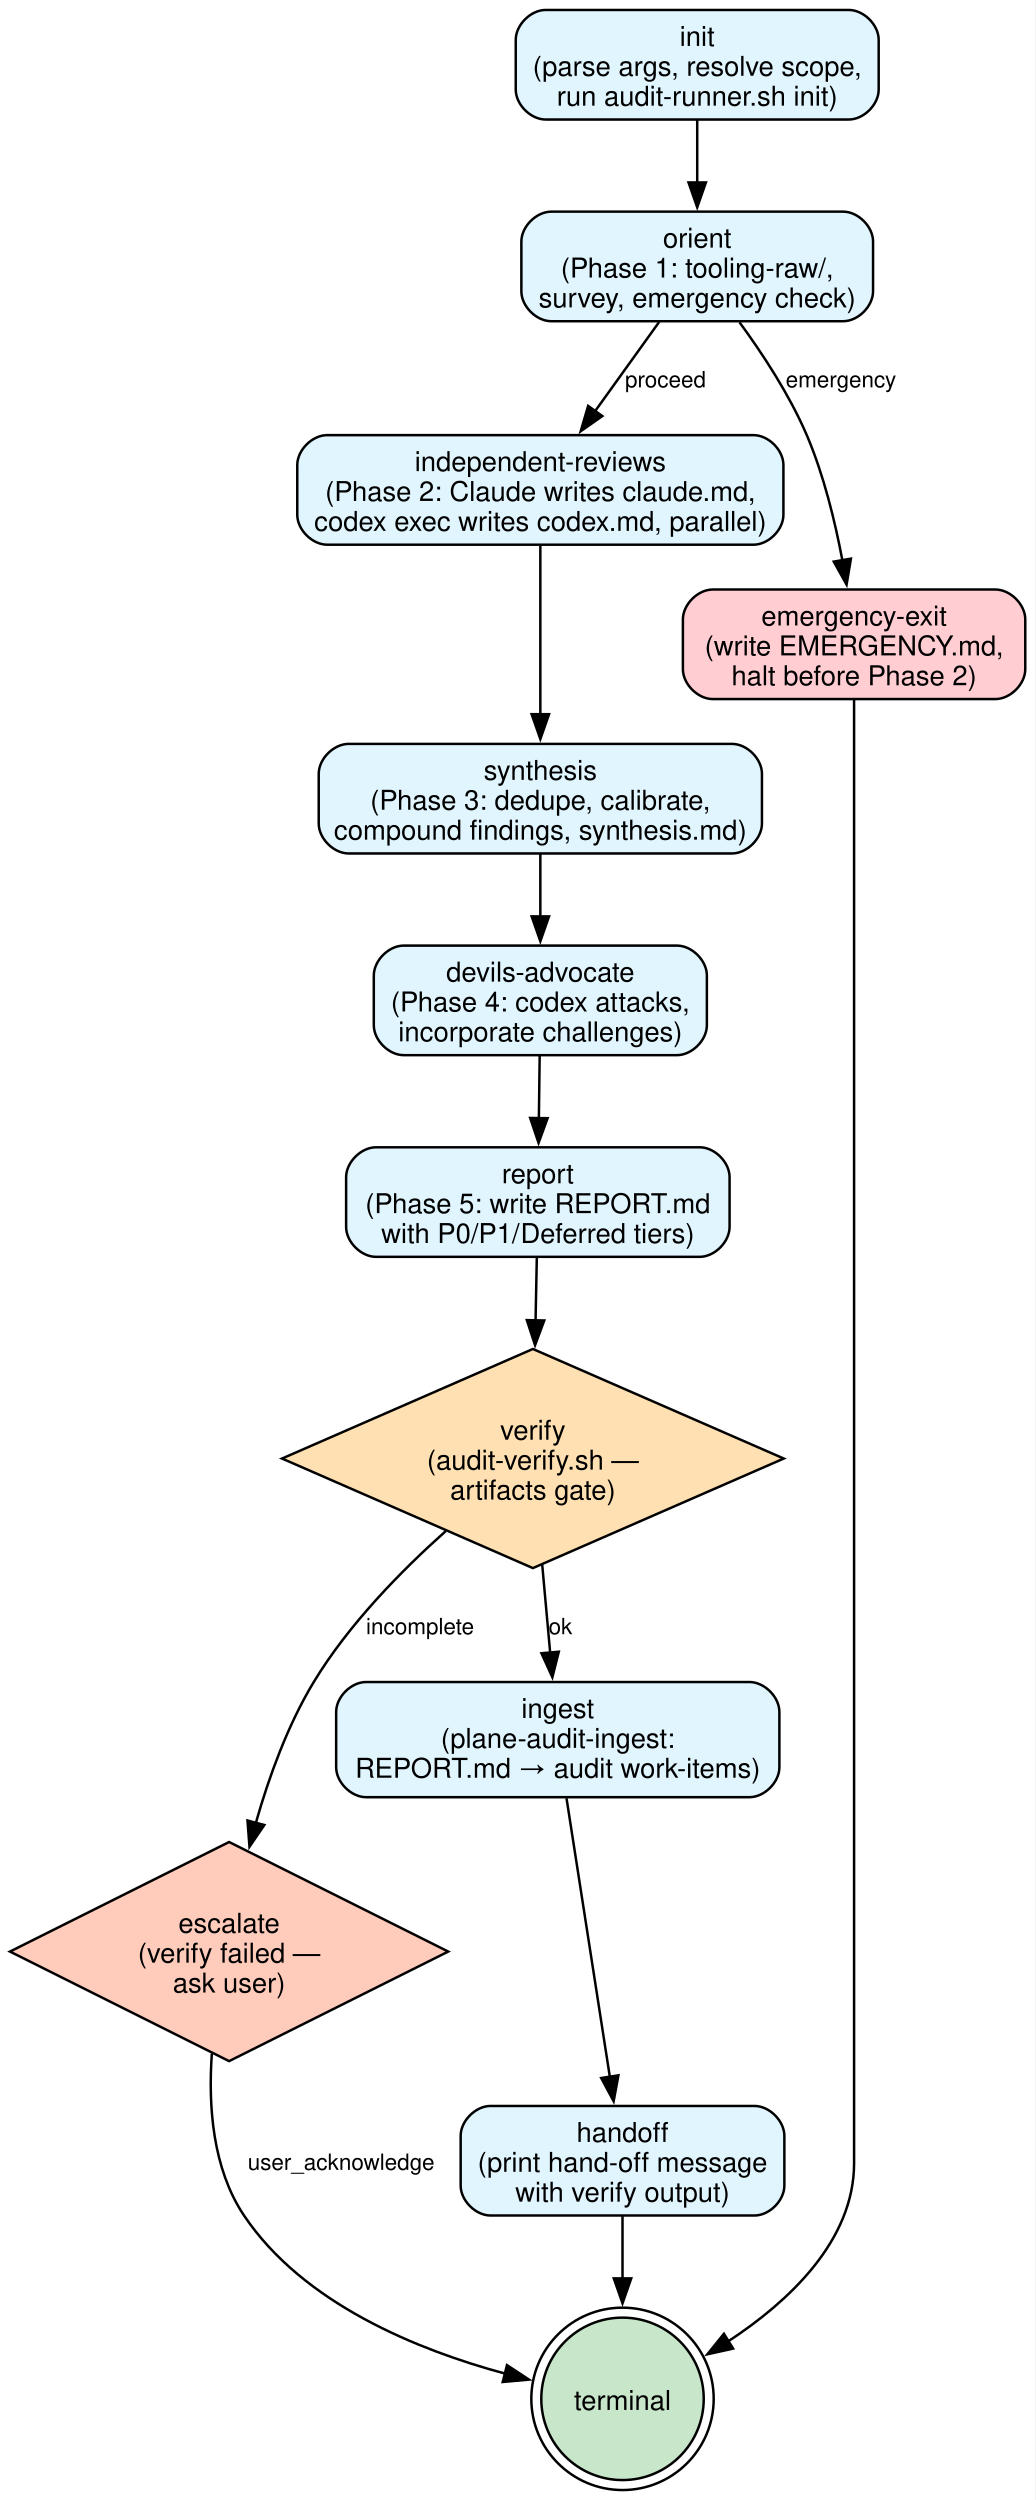
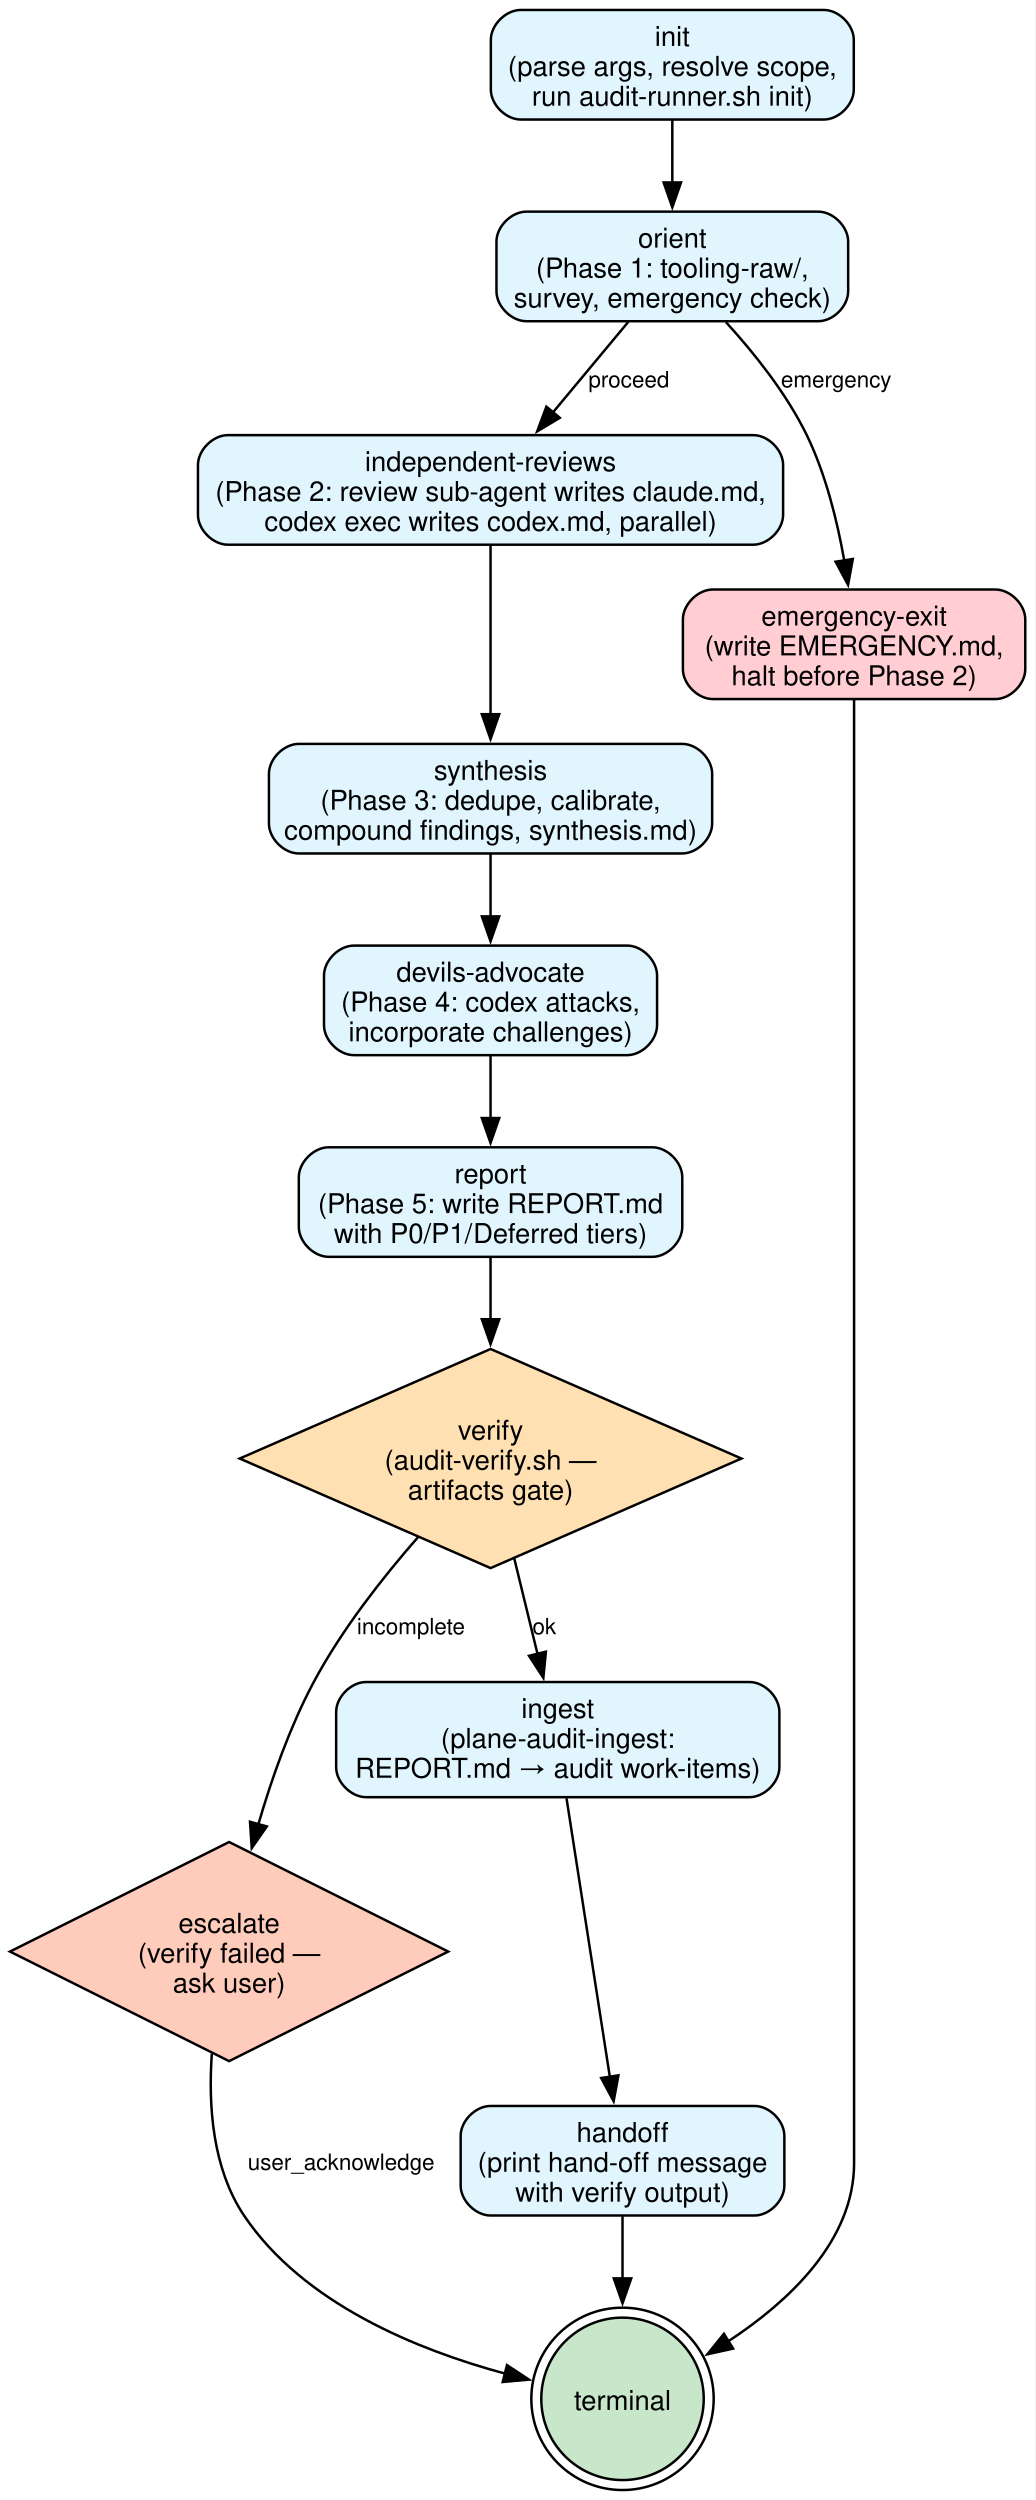
<svg xmlns="http://www.w3.org/2000/svg" width="416pt" height="1004pt" viewBox="0.00 0.00 416.00 1004.00">
  <g id="graph0" class="graph" transform="scale(1 1) rotate(0) translate(4 1000)">
    <polygon fill="white" stroke="none" points="-4,4 -4,-1000 411.75,-1000 411.75,4 -4,4" />
    <g id="node1" class="node">
-       <path fill="#e1f5fe" stroke="black" d="M336.88,-996C336.88,-996 215.12,-996 215.12,-996 209.12,-996 203.12,-990 203.12,-984 203.12,-984 203.12,-964 203.12,-964 203.12,-958 209.12,-952 215.12,-952 215.12,-952 336.88,-952 336.88,-952 342.88,-952 348.88,-958 348.88,-964 348.88,-964 348.88,-984 348.88,-984 348.88,-990 342.88,-996 336.88,-996" />
-       <text xml:space="preserve" text-anchor="middle" x="276" y="-981.55" font-family="Helvetica,sans-Serif" font-size="11.00">init</text>
-       <text xml:space="preserve" text-anchor="middle" x="276" y="-969.55" font-family="Helvetica,sans-Serif" font-size="11.00">(parse args, resolve scope,</text>
-       <text xml:space="preserve" text-anchor="middle" x="276" y="-957.55" font-family="Helvetica,sans-Serif" font-size="11.00">run audit-runner.sh init)</text>
+       <path fill="#e1f5fe" stroke="black" d="M326.88,-996C326.88,-996 205.12,-996 205.12,-996 199.12,-996 193.12,-990 193.12,-984 193.12,-984 193.12,-964 193.12,-964 193.12,-958 199.12,-952 205.12,-952 205.12,-952 326.88,-952 326.88,-952 332.88,-952 338.88,-958 338.88,-964 338.88,-964 338.88,-984 338.88,-984 338.88,-990 332.88,-996 326.88,-996" />
+       <text xml:space="preserve" text-anchor="middle" x="266" y="-981.55" font-family="Helvetica,sans-Serif" font-size="11.00">init</text>
+       <text xml:space="preserve" text-anchor="middle" x="266" y="-969.55" font-family="Helvetica,sans-Serif" font-size="11.00">(parse args, resolve scope,</text>
+       <text xml:space="preserve" text-anchor="middle" x="266" y="-957.55" font-family="Helvetica,sans-Serif" font-size="11.00">run audit-runner.sh init)</text>
    </g>
    <g id="node2" class="node">
-       <path fill="#e1f5fe" stroke="black" d="M334.62,-915C334.62,-915 217.38,-915 217.38,-915 211.38,-915 205.38,-909 205.38,-903 205.38,-903 205.38,-883 205.38,-883 205.38,-877 211.38,-871 217.38,-871 217.38,-871 334.62,-871 334.62,-871 340.62,-871 346.62,-877 346.62,-883 346.62,-883 346.62,-903 346.62,-903 346.62,-909 340.62,-915 334.62,-915" />
-       <text xml:space="preserve" text-anchor="middle" x="276" y="-900.55" font-family="Helvetica,sans-Serif" font-size="11.00">orient</text>
-       <text xml:space="preserve" text-anchor="middle" x="276" y="-888.55" font-family="Helvetica,sans-Serif" font-size="11.00">(Phase 1: tooling-raw/,</text>
-       <text xml:space="preserve" text-anchor="middle" x="276" y="-876.55" font-family="Helvetica,sans-Serif" font-size="11.00">survey, emergency check)</text>
+       <path fill="#e1f5fe" stroke="black" d="M324.62,-915C324.62,-915 207.38,-915 207.38,-915 201.38,-915 195.38,-909 195.38,-903 195.38,-903 195.38,-883 195.38,-883 195.38,-877 201.38,-871 207.38,-871 207.38,-871 324.62,-871 324.62,-871 330.62,-871 336.62,-877 336.62,-883 336.62,-883 336.62,-903 336.62,-903 336.62,-909 330.62,-915 324.62,-915" />
+       <text xml:space="preserve" text-anchor="middle" x="266" y="-900.55" font-family="Helvetica,sans-Serif" font-size="11.00">orient</text>
+       <text xml:space="preserve" text-anchor="middle" x="266" y="-888.55" font-family="Helvetica,sans-Serif" font-size="11.00">(Phase 1: tooling-raw/,</text>
+       <text xml:space="preserve" text-anchor="middle" x="266" y="-876.55" font-family="Helvetica,sans-Serif" font-size="11.00">survey, emergency check)</text>
    </g>
    <g id="edge1" class="edge">
-       <path fill="none" stroke="black" d="M276,-951.82C276,-944.03 276,-935.02 276,-926.46" />
-       <polygon fill="black" stroke="black" points="279.5,-926.74 276,-916.74 272.5,-926.74 279.5,-926.74" />
+       <path fill="none" stroke="black" d="M266,-951.82C266,-944.03 266,-935.02 266,-926.46" />
+       <polygon fill="black" stroke="black" points="269.5,-926.74 266,-916.74 262.5,-926.74 269.5,-926.74" />
    </g>
    <g id="node3" class="node">
-       <path fill="#e1f5fe" stroke="black" d="M298.62,-825.25C298.62,-825.25 127.38,-825.25 127.38,-825.25 121.38,-825.25 115.38,-819.25 115.38,-813.25 115.38,-813.25 115.38,-793.25 115.38,-793.25 115.38,-787.25 121.38,-781.25 127.38,-781.25 127.38,-781.25 298.62,-781.25 298.62,-781.25 304.62,-781.25 310.62,-787.25 310.62,-793.25 310.62,-793.25 310.62,-813.25 310.62,-813.25 310.62,-819.25 304.62,-825.25 298.62,-825.25" />
-       <text xml:space="preserve" text-anchor="middle" x="213" y="-810.8" font-family="Helvetica,sans-Serif" font-size="11.00">independent-reviews</text>
-       <text xml:space="preserve" text-anchor="middle" x="213" y="-798.8" font-family="Helvetica,sans-Serif" font-size="11.00">(Phase 2: Claude writes claude.md,</text>
-       <text xml:space="preserve" text-anchor="middle" x="213" y="-786.8" font-family="Helvetica,sans-Serif" font-size="11.00">codex exec writes codex.md, parallel)</text>
+       <path fill="#e1f5fe" stroke="black" d="M298.5,-825.25C298.5,-825.25 87.5,-825.25 87.5,-825.25 81.5,-825.25 75.5,-819.25 75.5,-813.25 75.5,-813.25 75.5,-793.25 75.5,-793.25 75.5,-787.25 81.5,-781.25 87.5,-781.25 87.5,-781.25 298.5,-781.25 298.5,-781.25 304.5,-781.25 310.5,-787.25 310.5,-793.25 310.5,-793.25 310.5,-813.25 310.5,-813.25 310.5,-819.25 304.5,-825.25 298.5,-825.25" />
+       <text xml:space="preserve" text-anchor="middle" x="193" y="-810.8" font-family="Helvetica,sans-Serif" font-size="11.00">independent-reviews</text>
+       <text xml:space="preserve" text-anchor="middle" x="193" y="-798.8" font-family="Helvetica,sans-Serif" font-size="11.00">(Phase 2: review sub-agent writes claude.md,</text>
+       <text xml:space="preserve" text-anchor="middle" x="193" y="-786.8" font-family="Helvetica,sans-Serif" font-size="11.00">codex exec writes codex.md, parallel)</text>
    </g>
    <g id="edge2" class="edge">
-       <path fill="none" stroke="black" d="M260.75,-870.75C252.99,-859.95 243.42,-846.62 234.89,-834.74" />
-       <polygon fill="black" stroke="black" points="237.89,-832.91 229.21,-826.82 232.2,-836.99 237.89,-832.91" />
-       <text xml:space="preserve" text-anchor="middle" x="263.26" y="-844.45" font-family="Helvetica,sans-Serif" font-size="9.00">proceed</text>
+       <path fill="none" stroke="black" d="M248.33,-870.75C239.25,-859.84 228.03,-846.35 218.07,-834.39" />
+       <polygon fill="black" stroke="black" points="220.82,-832.21 211.73,-826.76 215.43,-836.69 220.82,-832.21" />
+       <text xml:space="preserve" text-anchor="middle" x="248.56" y="-844.45" font-family="Helvetica,sans-Serif" font-size="9.00">proceed</text>
    </g>
    <g id="node7" class="node">
      <path fill="#ffcdd2" stroke="black" d="M395.75,-763.25C395.75,-763.25 282.25,-763.25 282.25,-763.25 276.25,-763.25 270.25,-757.25 270.25,-751.25 270.25,-751.25 270.25,-731.25 270.25,-731.25 270.25,-725.25 276.25,-719.25 282.25,-719.25 282.25,-719.25 395.75,-719.25 395.75,-719.25 401.75,-719.25 407.75,-725.25 407.75,-731.25 407.75,-731.25 407.75,-751.25 407.75,-751.25 407.75,-757.25 401.75,-763.25 395.75,-763.25" />
      <text xml:space="preserve" text-anchor="middle" x="339" y="-748.8" font-family="Helvetica,sans-Serif" font-size="11.00">emergency-exit</text>
      <text xml:space="preserve" text-anchor="middle" x="339" y="-736.8" font-family="Helvetica,sans-Serif" font-size="11.00">(write EMERGENCY.md,</text>
      <text xml:space="preserve" text-anchor="middle" x="339" y="-724.8" font-family="Helvetica,sans-Serif" font-size="11.00">halt before Phase 2)</text>
    </g>
    <g id="edge3" class="edge">
-       <path fill="none" stroke="black" d="M292.98,-870.58C302.19,-858.01 313.07,-841.45 320,-825.25 326.81,-809.32 331.36,-790.59 334.3,-774.96" />
-       <polygon fill="black" stroke="black" points="337.73,-775.65 335.99,-765.2 330.84,-774.46 337.73,-775.65" />
-       <text xml:space="preserve" text-anchor="middle" x="333.73" y="-844.45" font-family="Helvetica,sans-Serif" font-size="9.00">emergency</text>
+       <path fill="none" stroke="black" d="M287.55,-870.61C298.79,-858.31 311.85,-842 320,-825.25 327.62,-809.57 332.26,-790.72 335.03,-774.95" />
+       <polygon fill="black" stroke="black" points="338.49,-775.51 336.58,-765.09 331.57,-774.42 338.49,-775.51" />
+       <text xml:space="preserve" text-anchor="middle" x="331.81" y="-844.45" font-family="Helvetica,sans-Serif" font-size="9.00">emergency</text>
    </g>
    <g id="node4" class="node">
-       <path fill="#e1f5fe" stroke="black" d="M290,-701.25C290,-701.25 136,-701.25 136,-701.25 130,-701.25 124,-695.25 124,-689.25 124,-689.25 124,-669.25 124,-669.25 124,-663.25 130,-657.25 136,-657.25 136,-657.25 290,-657.25 290,-657.25 296,-657.25 302,-663.25 302,-669.25 302,-669.25 302,-689.25 302,-689.25 302,-695.25 296,-701.25 290,-701.25" />
-       <text xml:space="preserve" text-anchor="middle" x="213" y="-686.8" font-family="Helvetica,sans-Serif" font-size="11.00">synthesis</text>
-       <text xml:space="preserve" text-anchor="middle" x="213" y="-674.8" font-family="Helvetica,sans-Serif" font-size="11.00">(Phase 3: dedupe, calibrate,</text>
-       <text xml:space="preserve" text-anchor="middle" x="213" y="-662.8" font-family="Helvetica,sans-Serif" font-size="11.00">compound findings, synthesis.md)</text>
+       <path fill="#e1f5fe" stroke="black" d="M270,-701.25C270,-701.25 116,-701.25 116,-701.25 110,-701.25 104,-695.25 104,-689.25 104,-689.25 104,-669.25 104,-669.25 104,-663.25 110,-657.25 116,-657.25 116,-657.25 270,-657.25 270,-657.25 276,-657.25 282,-663.25 282,-669.25 282,-669.25 282,-689.25 282,-689.25 282,-695.25 276,-701.25 270,-701.25" />
+       <text xml:space="preserve" text-anchor="middle" x="193" y="-686.8" font-family="Helvetica,sans-Serif" font-size="11.00">synthesis</text>
+       <text xml:space="preserve" text-anchor="middle" x="193" y="-674.8" font-family="Helvetica,sans-Serif" font-size="11.00">(Phase 3: dedupe, calibrate,</text>
+       <text xml:space="preserve" text-anchor="middle" x="193" y="-662.8" font-family="Helvetica,sans-Serif" font-size="11.00">compound findings, synthesis.md)</text>
    </g>
    <g id="edge5" class="edge">
-       <path fill="none" stroke="black" d="M213,-780.99C213,-762.22 213,-734.54 213,-712.94" />
-       <polygon fill="black" stroke="black" points="216.5,-713.18 213,-703.18 209.5,-713.18 216.5,-713.18" />
+       <path fill="none" stroke="black" d="M193,-780.99C193,-762.22 193,-734.54 193,-712.94" />
+       <polygon fill="black" stroke="black" points="196.5,-713.18 193,-703.18 189.5,-713.18 196.5,-713.18" />
    </g>
    <g id="node5" class="node">
-       <path fill="#e1f5fe" stroke="black" d="M267.88,-620.25C267.88,-620.25 158.12,-620.25 158.12,-620.25 152.12,-620.25 146.12,-614.25 146.12,-608.25 146.12,-608.25 146.12,-588.25 146.12,-588.25 146.12,-582.25 152.12,-576.25 158.12,-576.25 158.12,-576.25 267.88,-576.25 267.88,-576.25 273.88,-576.25 279.88,-582.25 279.88,-588.25 279.88,-588.25 279.88,-608.25 279.88,-608.25 279.88,-614.25 273.88,-620.25 267.88,-620.25" />
-       <text xml:space="preserve" text-anchor="middle" x="213" y="-605.8" font-family="Helvetica,sans-Serif" font-size="11.00">devils-advocate</text>
-       <text xml:space="preserve" text-anchor="middle" x="213" y="-593.8" font-family="Helvetica,sans-Serif" font-size="11.00">(Phase 4: codex attacks,</text>
-       <text xml:space="preserve" text-anchor="middle" x="213" y="-581.8" font-family="Helvetica,sans-Serif" font-size="11.00">incorporate challenges)</text>
+       <path fill="#e1f5fe" stroke="black" d="M247.88,-620.25C247.88,-620.25 138.12,-620.25 138.12,-620.25 132.12,-620.25 126.12,-614.25 126.12,-608.25 126.12,-608.25 126.12,-588.25 126.12,-588.25 126.12,-582.25 132.12,-576.25 138.12,-576.25 138.12,-576.25 247.88,-576.25 247.88,-576.25 253.88,-576.25 259.88,-582.25 259.88,-588.25 259.88,-588.25 259.88,-608.25 259.88,-608.25 259.88,-614.25 253.88,-620.25 247.88,-620.25" />
+       <text xml:space="preserve" text-anchor="middle" x="193" y="-605.8" font-family="Helvetica,sans-Serif" font-size="11.00">devils-advocate</text>
+       <text xml:space="preserve" text-anchor="middle" x="193" y="-593.8" font-family="Helvetica,sans-Serif" font-size="11.00">(Phase 4: codex attacks,</text>
+       <text xml:space="preserve" text-anchor="middle" x="193" y="-581.8" font-family="Helvetica,sans-Serif" font-size="11.00">incorporate challenges)</text>
    </g>
    <g id="edge6" class="edge">
-       <path fill="none" stroke="black" d="M213,-657.07C213,-649.28 213,-640.27 213,-631.71" />
-       <polygon fill="black" stroke="black" points="216.5,-631.99 213,-621.99 209.5,-631.99 216.5,-631.99" />
+       <path fill="none" stroke="black" d="M193,-657.07C193,-649.28 193,-640.27 193,-631.71" />
+       <polygon fill="black" stroke="black" points="196.5,-631.99 193,-621.99 189.5,-631.99 196.5,-631.99" />
    </g>
    <g id="node6" class="node">
-       <path fill="#e1f5fe" stroke="black" d="M277,-539.25C277,-539.25 147,-539.25 147,-539.25 141,-539.25 135,-533.25 135,-527.25 135,-527.25 135,-507.25 135,-507.25 135,-501.25 141,-495.25 147,-495.25 147,-495.25 277,-495.25 277,-495.25 283,-495.25 289,-501.25 289,-507.25 289,-507.25 289,-527.25 289,-527.25 289,-533.25 283,-539.25 277,-539.25" />
-       <text xml:space="preserve" text-anchor="middle" x="212" y="-524.8" font-family="Helvetica,sans-Serif" font-size="11.00">report</text>
-       <text xml:space="preserve" text-anchor="middle" x="212" y="-512.8" font-family="Helvetica,sans-Serif" font-size="11.00">(Phase 5: write REPORT.md</text>
-       <text xml:space="preserve" text-anchor="middle" x="212" y="-500.8" font-family="Helvetica,sans-Serif" font-size="11.00">with P0/P1/Deferred tiers)</text>
+       <path fill="#e1f5fe" stroke="black" d="M258,-539.25C258,-539.25 128,-539.25 128,-539.25 122,-539.25 116,-533.25 116,-527.25 116,-527.25 116,-507.25 116,-507.25 116,-501.25 122,-495.25 128,-495.25 128,-495.25 258,-495.25 258,-495.25 264,-495.25 270,-501.25 270,-507.25 270,-507.25 270,-527.25 270,-527.25 270,-533.25 264,-539.25 258,-539.25" />
+       <text xml:space="preserve" text-anchor="middle" x="193" y="-524.8" font-family="Helvetica,sans-Serif" font-size="11.00">report</text>
+       <text xml:space="preserve" text-anchor="middle" x="193" y="-512.8" font-family="Helvetica,sans-Serif" font-size="11.00">(Phase 5: write REPORT.md</text>
+       <text xml:space="preserve" text-anchor="middle" x="193" y="-500.8" font-family="Helvetica,sans-Serif" font-size="11.00">with P0/P1/Deferred tiers)</text>
    </g>
    <g id="edge7" class="edge">
-       <path fill="none" stroke="black" d="M212.73,-576.07C212.63,-568.28 212.52,-559.27 212.41,-550.71" />
-       <polygon fill="black" stroke="black" points="215.91,-550.94 212.29,-540.99 208.91,-551.03 215.91,-550.94" />
+       <path fill="none" stroke="black" d="M193,-576.07C193,-568.28 193,-559.27 193,-550.71" />
+       <polygon fill="black" stroke="black" points="196.5,-550.99 193,-540.99 189.5,-550.99 196.5,-550.99" />
    </g>
    <g id="node9" class="node">
-       <polygon fill="#ffe0b2" stroke="black" points="210,-458.25 109.25,-414.25 210,-370.25 310.75,-414.25 210,-458.25" />
-       <text xml:space="preserve" text-anchor="middle" x="210" y="-421.8" font-family="Helvetica,sans-Serif" font-size="11.00">verify</text>
-       <text xml:space="preserve" text-anchor="middle" x="210" y="-409.8" font-family="Helvetica,sans-Serif" font-size="11.00">(audit-verify.sh —</text>
-       <text xml:space="preserve" text-anchor="middle" x="210" y="-397.8" font-family="Helvetica,sans-Serif" font-size="11.00">artifacts gate)</text>
+       <polygon fill="#ffe0b2" stroke="black" points="193,-458.25 92.25,-414.25 193,-370.25 293.75,-414.25 193,-458.25" />
+       <text xml:space="preserve" text-anchor="middle" x="193" y="-421.8" font-family="Helvetica,sans-Serif" font-size="11.00">verify</text>
+       <text xml:space="preserve" text-anchor="middle" x="193" y="-409.8" font-family="Helvetica,sans-Serif" font-size="11.00">(audit-verify.sh —</text>
+       <text xml:space="preserve" text-anchor="middle" x="193" y="-397.8" font-family="Helvetica,sans-Serif" font-size="11.00">artifacts gate)</text>
    </g>
    <g id="edge8" class="edge">
-       <path fill="none" stroke="black" d="M211.58,-494.83C211.43,-487.33 211.25,-478.55 211.08,-469.6" />
-       <polygon fill="black" stroke="black" points="214.58,-469.7 210.88,-459.77 207.58,-469.84 214.58,-469.7" />
+       <path fill="none" stroke="black" d="M193,-494.83C193,-487.5 193,-478.93 193,-470.18" />
+       <polygon fill="black" stroke="black" points="196.5,-470.19 193,-460.19 189.5,-470.19 196.5,-470.19" />
    </g>
    <g id="node11" class="node">
      <ellipse fill="#c8e6c9" stroke="black" cx="246" cy="-36.62" rx="32.62" ry="32.62" />
      <ellipse fill="none" stroke="black" cx="246" cy="-36.62" rx="36.62" ry="36.62" />
      <text xml:space="preserve" text-anchor="middle" x="246" y="-32.17" font-family="Helvetica,sans-Serif" font-size="11.00">terminal</text>
    </g>
    <g id="edge4" class="edge">
      <path fill="none" stroke="black" d="M339,-718.96C339,-698.53 339,-666.77 339,-639.25 339,-639.25 339,-639.25 339,-131.25 339,-100.2 312.94,-75.79 288.41,-59.69" />
      <polygon fill="black" stroke="black" points="290.42,-56.81 280.07,-54.51 286.73,-62.76 290.42,-56.81" />
    </g>
    <g id="node8" class="node">
      <path fill="#e1f5fe" stroke="black" d="M299,-154.25C299,-154.25 193,-154.25 193,-154.25 187,-154.25 181,-148.25 181,-142.25 181,-142.25 181,-122.25 181,-122.25 181,-116.25 187,-110.25 193,-110.25 193,-110.25 299,-110.25 299,-110.25 305,-110.25 311,-116.25 311,-122.25 311,-122.25 311,-142.25 311,-142.25 311,-148.25 305,-154.25 299,-154.25" />
      <text xml:space="preserve" text-anchor="middle" x="246" y="-139.8" font-family="Helvetica,sans-Serif" font-size="11.00">handoff</text>
      <text xml:space="preserve" text-anchor="middle" x="246" y="-127.8" font-family="Helvetica,sans-Serif" font-size="11.00">(print hand-off message</text>
      <text xml:space="preserve" text-anchor="middle" x="246" y="-115.8" font-family="Helvetica,sans-Serif" font-size="11.00">with verify output)</text>
    </g>
    <g id="edge13" class="edge">
      <path fill="none" stroke="black" d="M246,-110C246,-102.5 246,-93.73 246,-84.94" />
      <polygon fill="black" stroke="black" points="249.5,-84.99 246,-74.99 242.5,-84.99 249.5,-84.99" />
    </g>
    <g id="node10" class="node">
      <polygon fill="#ffccbc" stroke="black" points="88,-260.25 0,-216.25 88,-172.25 176,-216.25 88,-260.25" />
      <text xml:space="preserve" text-anchor="middle" x="88" y="-223.8" font-family="Helvetica,sans-Serif" font-size="11.00">escalate</text>
      <text xml:space="preserve" text-anchor="middle" x="88" y="-211.8" font-family="Helvetica,sans-Serif" font-size="11.00">(verify failed —</text>
      <text xml:space="preserve" text-anchor="middle" x="88" y="-199.8" font-family="Helvetica,sans-Serif" font-size="11.00">ask user)</text>
    </g>
    <g id="edge11" class="edge">
-       <path fill="none" stroke="black" d="M175.05,-385.15C157.01,-369.06 135.93,-347.52 122,-324.5 111.57,-307.25 104.02,-286.49 98.73,-267.84" />
-       <polygon fill="black" stroke="black" points="102.15,-267.07 96.19,-258.32 95.39,-268.88 102.15,-267.07" />
-       <text xml:space="preserve" text-anchor="middle" x="164.69" y="-343.7" font-family="Helvetica,sans-Serif" font-size="9.00">incomplete</text>
+       <path fill="none" stroke="black" d="M163.98,-382.8C149.73,-366.53 133.25,-345.55 122,-324.5 112.5,-306.72 105.14,-285.85 99.73,-267.27" />
+       <polygon fill="black" stroke="black" points="103.15,-266.5 97.1,-257.8 96.4,-268.38 103.15,-266.5" />
+       <text xml:space="preserve" text-anchor="middle" x="161.03" y="-343.7" font-family="Helvetica,sans-Serif" font-size="9.00">incomplete</text>
    </g>
    <g id="node12" class="node">
      <path fill="#e1f5fe" stroke="black" d="M297,-324.5C297,-324.5 143,-324.5 143,-324.5 137,-324.5 131,-318.5 131,-312.5 131,-312.5 131,-290.25 131,-290.25 131,-284.25 137,-278.25 143,-278.25 143,-278.25 297,-278.25 297,-278.25 303,-278.25 309,-284.25 309,-290.25 309,-290.25 309,-312.5 309,-312.5 309,-318.5 303,-324.5 297,-324.5" />
      <text xml:space="preserve" text-anchor="middle" x="220" y="-310.05" font-family="Helvetica,sans-Serif" font-size="11.00">ingest</text>
      <text xml:space="preserve" text-anchor="middle" x="220" y="-298.05" font-family="Helvetica,sans-Serif" font-size="11.00">(plane-audit-ingest:</text>
      <text xml:space="preserve" text-anchor="middle" x="220" y="-286.05" font-family="Helvetica,sans-Serif" font-size="11.00">REPORT.md → audit work-items)</text>
    </g>
    <g id="edge9" class="edge">
-       <path fill="none" stroke="black" d="M213.75,-371.64C214.8,-360 215.93,-347.49 216.94,-336.35" />
-       <polygon fill="black" stroke="black" points="220.42,-336.68 217.83,-326.4 213.45,-336.05 220.42,-336.68" />
-       <text xml:space="preserve" text-anchor="middle" x="221.06" y="-343.7" font-family="Helvetica,sans-Serif" font-size="9.00">ok</text>
+       <path fill="none" stroke="black" d="M202.52,-374.15C205.58,-361.59 208.94,-347.79 211.89,-335.68" />
+       <polygon fill="black" stroke="black" points="215.24,-336.69 214.21,-326.15 208.44,-335.03 215.24,-336.69" />
+       <text xml:space="preserve" text-anchor="middle" x="214.59" y="-343.7" font-family="Helvetica,sans-Serif" font-size="9.00">ok</text>
    </g>
    <g id="edge12" class="edge">
      <path fill="none" stroke="black" d="M81.08,-175.28C79.58,-154.27 81.38,-129.04 94,-110.25 117.75,-74.86 163.72,-56.22 198.91,-46.74" />
      <polygon fill="black" stroke="black" points="199.6,-50.17 208.45,-44.34 197.89,-43.39 199.6,-50.17" />
      <text xml:space="preserve" text-anchor="middle" x="133" y="-128.57" font-family="Helvetica,sans-Serif" font-size="9.00">user_acknowledge</text>
    </g>
    <g id="edge10" class="edge">
      <path fill="none" stroke="black" d="M223.51,-277.83C227.99,-249.03 235.78,-198.95 240.91,-165.95" />
      <polygon fill="black" stroke="black" points="244.36,-166.55 242.44,-156.13 237.44,-165.47 244.36,-166.55" />
    </g>
  </g>
</svg>
